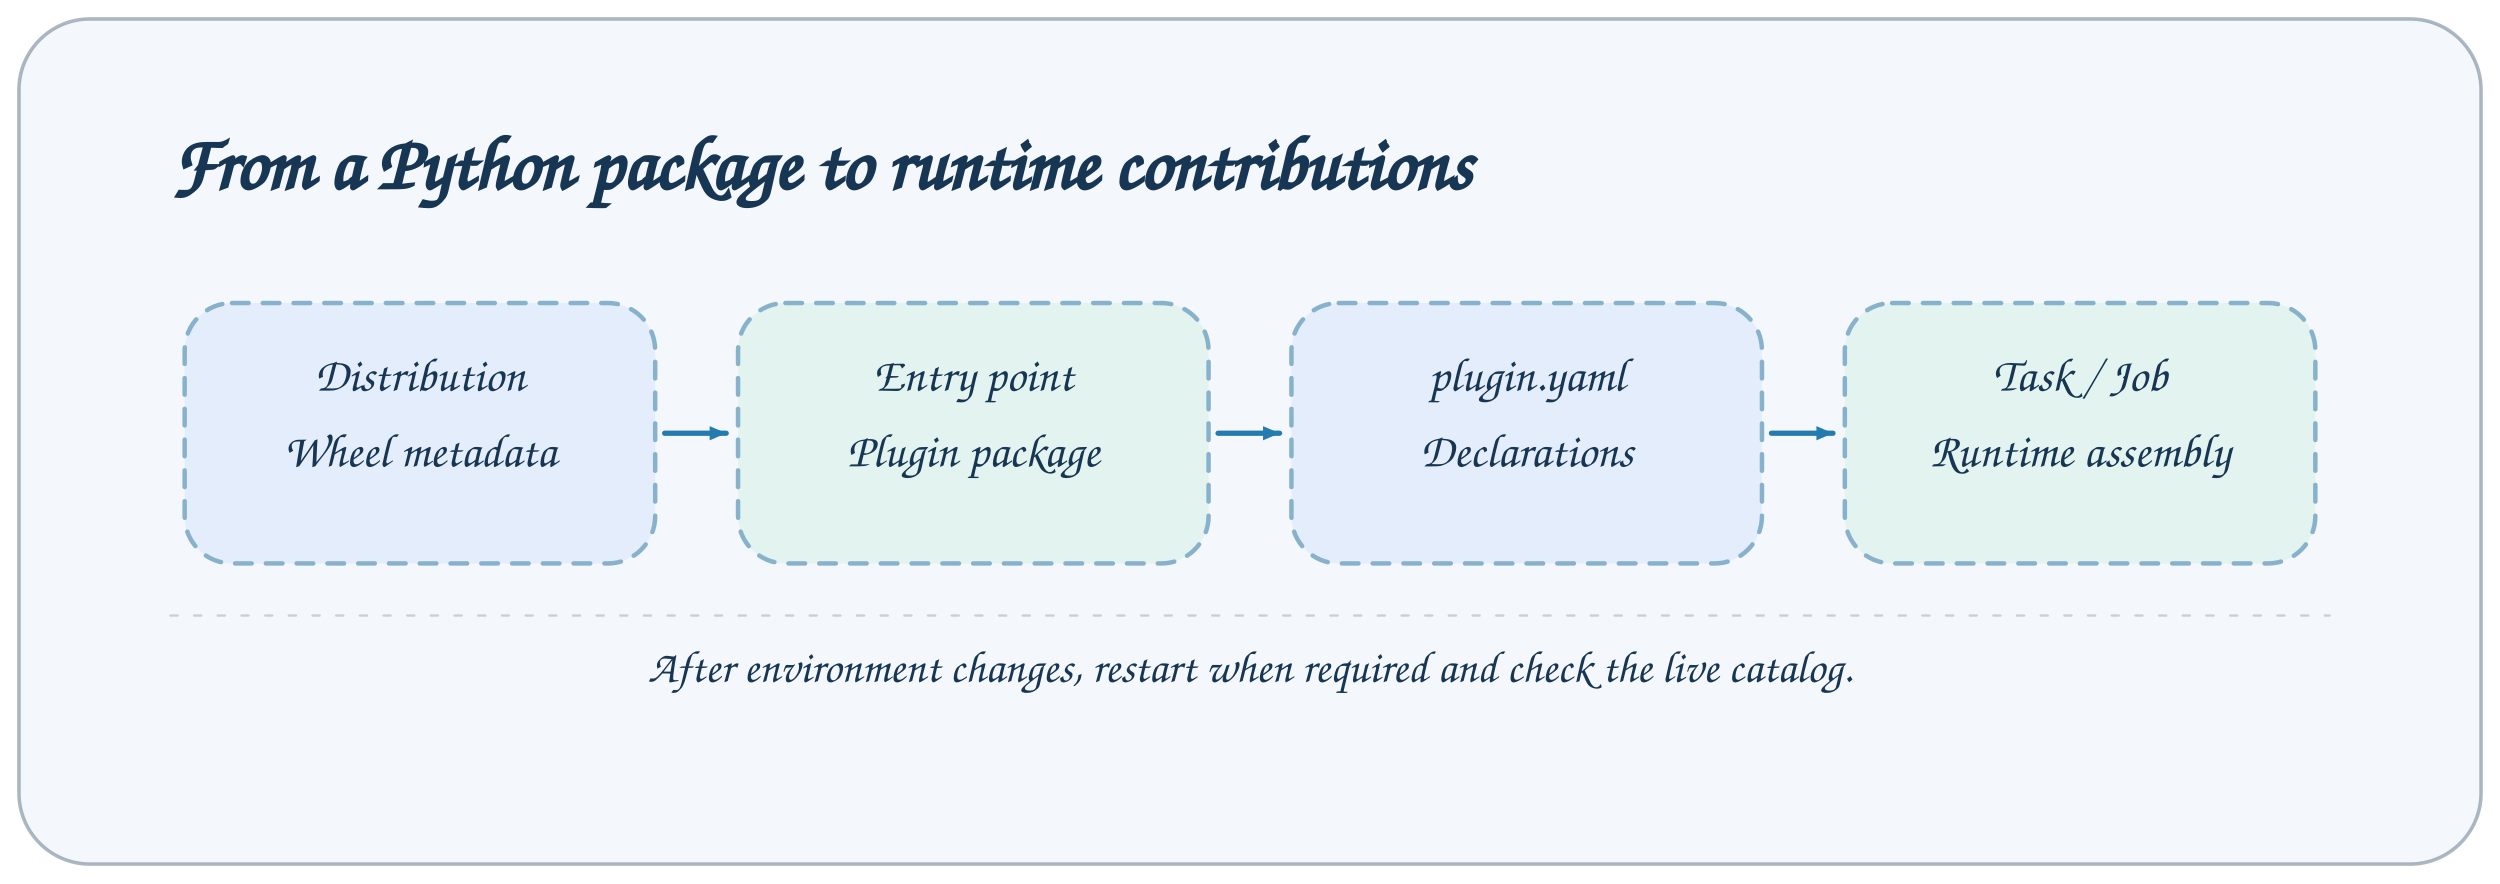
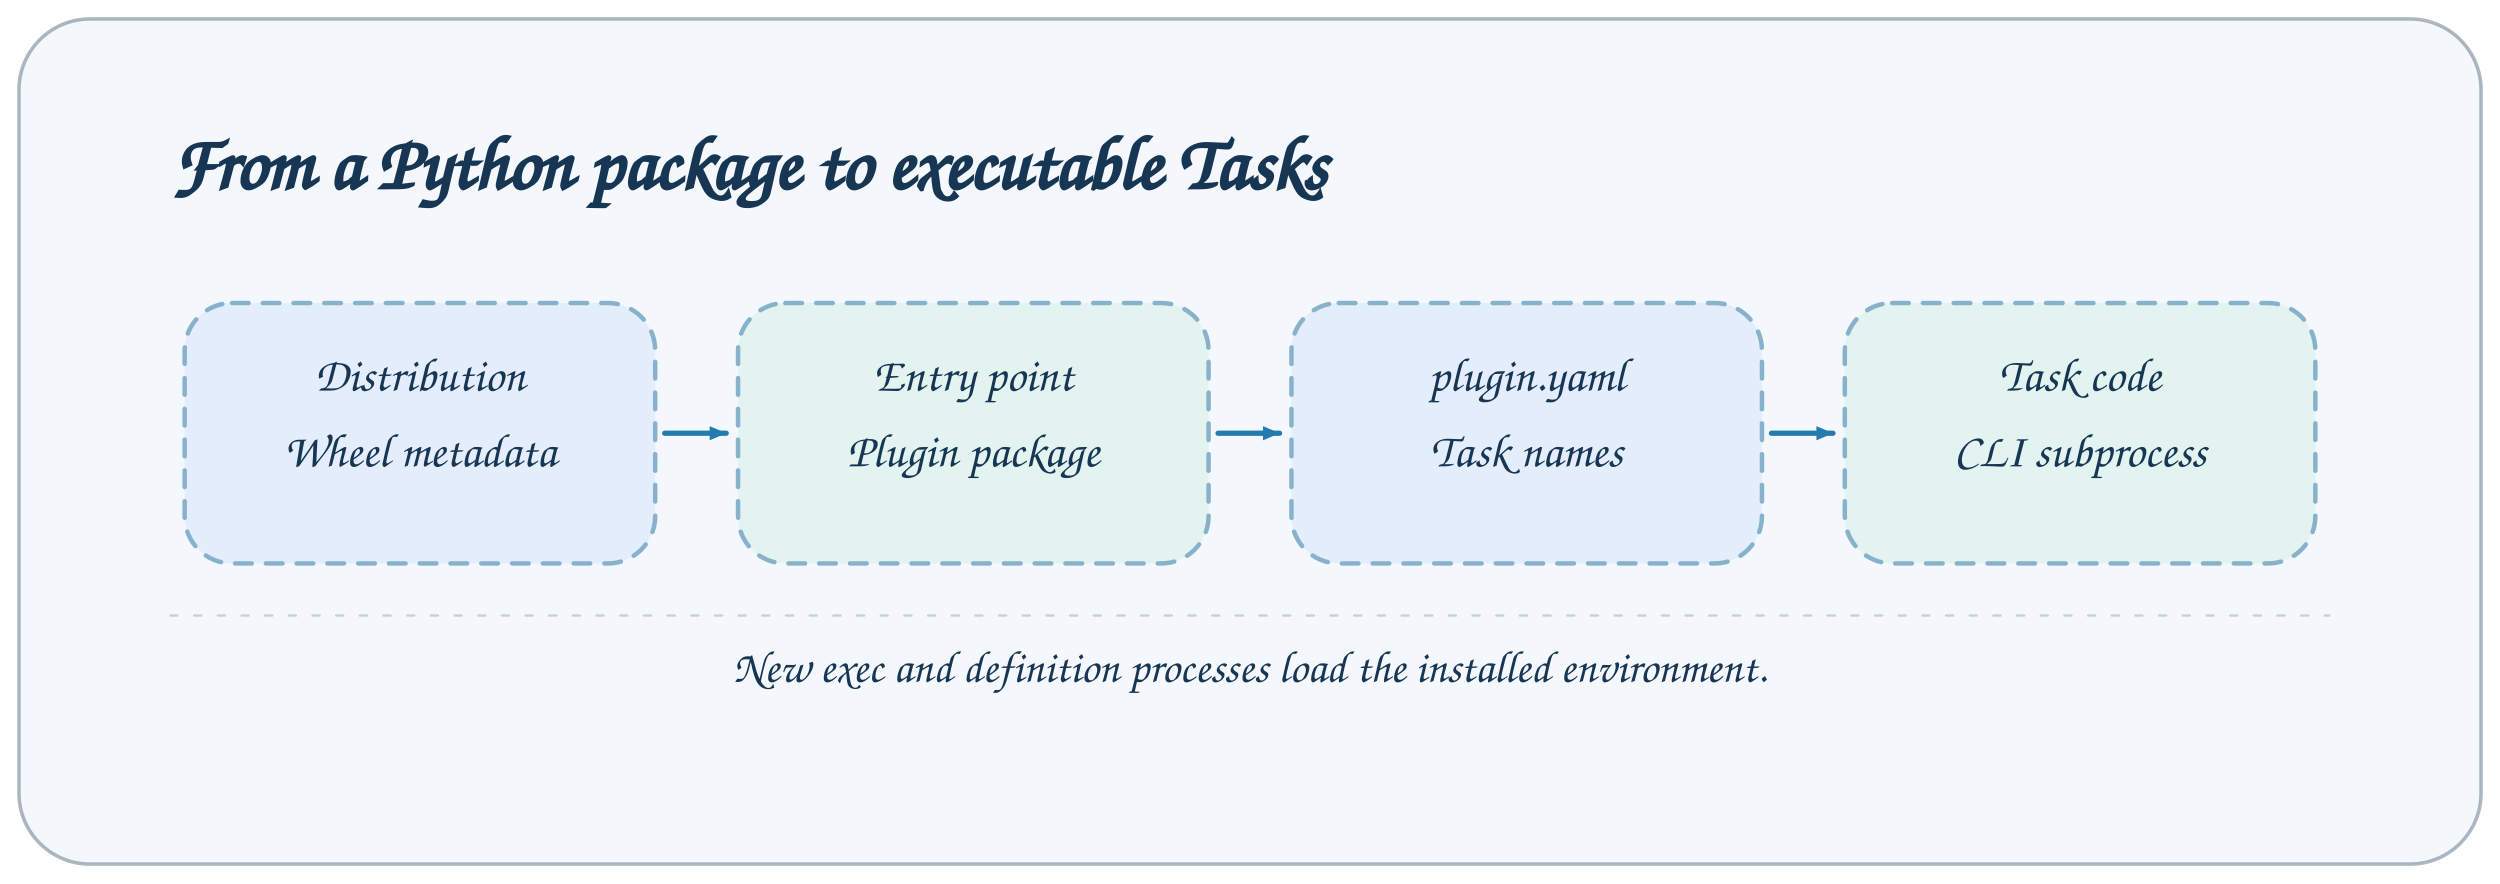
- <svg xmlns="http://www.w3.org/2000/svg" width="1056" height="373" viewBox="0 0 1056 373" role="img" aria-labelledby="title desc" aria-label="From a Python package to runtime contributions">
+ <svg xmlns="http://www.w3.org/2000/svg" width="1056" height="373" viewBox="0 0 1056 373" role="img" aria-labelledby="title desc" aria-label="From a Python package to executable Tasks">
  <defs>
    <marker id="arrow" viewBox="0 0 8 6" refX="7" refY="3" markerWidth="8" markerHeight="6" markerUnits="userSpaceOnUse" orient="auto-start-reverse">
      <path d="M 0 0 L 7 3 L 0 6 z" fill="#247baf" />
    </marker>
  </defs>
  <rect x="8" y="8" width="1040.0" height="357.0" rx="30" fill="#f4f8fc" stroke="#173653" stroke-width="1.5" stroke-linejoin="round" stroke-opacity="0.35" />
  <g transform="translate(28 28)" font-family="'Comic Sans MS', 'Chalkboard SE', 'Comic Neue', cursive" data-diagram-content="true">
    <g font-family="'Comic Sans MS', 'Chalkboard SE', 'Comic Neue', cursive" fill="#173653">
-       <text x="44" y="52" font-size="32" font-weight="700" text-anchor="start">From a Python package to runtime contributions</text>
+       <text x="44" y="52" font-size="32" font-weight="700" text-anchor="start">From a Python package to executable Tasks</text>
      <rect x="50.0" y="100" width="198.75" height="110" rx="20" fill="#e4edfc" stroke="#88b2cc" stroke-width="1.9" stroke-dasharray="7 6" stroke-linecap="round" />
      <text x="149.375" y="137" text-anchor="middle" font-size="20">Distribution</text>
      <text x="149.375" y="169" text-anchor="middle" font-size="20">Wheel metadata</text>
      <path d="M252.75 155H278.75" stroke="#247baf" stroke-width="2.2" marker-end="url(#arrow)" stroke-linecap="round" fill="none" stroke-linejoin="round" />
      <rect x="283.75" y="100" width="198.75" height="110" rx="20" fill="#e2f3f0" stroke="#88b2cc" stroke-width="1.9" stroke-dasharray="7 6" stroke-linecap="round" />
      <text x="383.125" y="137" text-anchor="middle" font-size="20">Entry point</text>
      <text x="383.125" y="169" text-anchor="middle" font-size="20">Plugin package</text>
      <path d="M486.5 155H512.5" stroke="#247baf" stroke-width="2.2" marker-end="url(#arrow)" stroke-linecap="round" fill="none" stroke-linejoin="round" />
      <rect x="517.5" y="100" width="198.75" height="110" rx="20" fill="#e4edfc" stroke="#88b2cc" stroke-width="1.9" stroke-dasharray="7 6" stroke-linecap="round" />
      <text x="616.875" y="137" text-anchor="middle" font-size="20">plugin.yaml</text>
-       <text x="616.875" y="169" text-anchor="middle" font-size="20">Declarations</text>
+       <text x="616.875" y="169" text-anchor="middle" font-size="20">Task names</text>
      <path d="M720.25 155H746.25" stroke="#247baf" stroke-width="2.2" marker-end="url(#arrow)" stroke-linecap="round" fill="none" stroke-linejoin="round" />
      <rect x="751.25" y="100" width="198.75" height="110" rx="20" fill="#e2f3f0" stroke="#88b2cc" stroke-width="1.9" stroke-dasharray="7 6" stroke-linecap="round" />
-       <text x="850.625" y="137" text-anchor="middle" font-size="20">Task / Job</text>
-       <text x="850.625" y="169" text-anchor="middle" font-size="20">Runtime assembly</text>
-       <text x="500.0" y="260.0" font-size="19" text-anchor="middle">After environment changes, restart when required and check the live catalog.</text>
+       <text x="850.625" y="137" text-anchor="middle" font-size="20">Task code</text>
+       <text x="850.625" y="169" text-anchor="middle" font-size="20">CLI subprocess</text>
+       <text x="500.0" y="260.0" font-size="19" text-anchor="middle">New exec and definition processes load the installed environment.</text>
    </g>
    <path d="M 44 232 H 956" fill="none" stroke="#173653" stroke-opacity="0.2" stroke-width="1" stroke-dasharray="3 7" stroke-linecap="round" />
  </g>
</svg>
